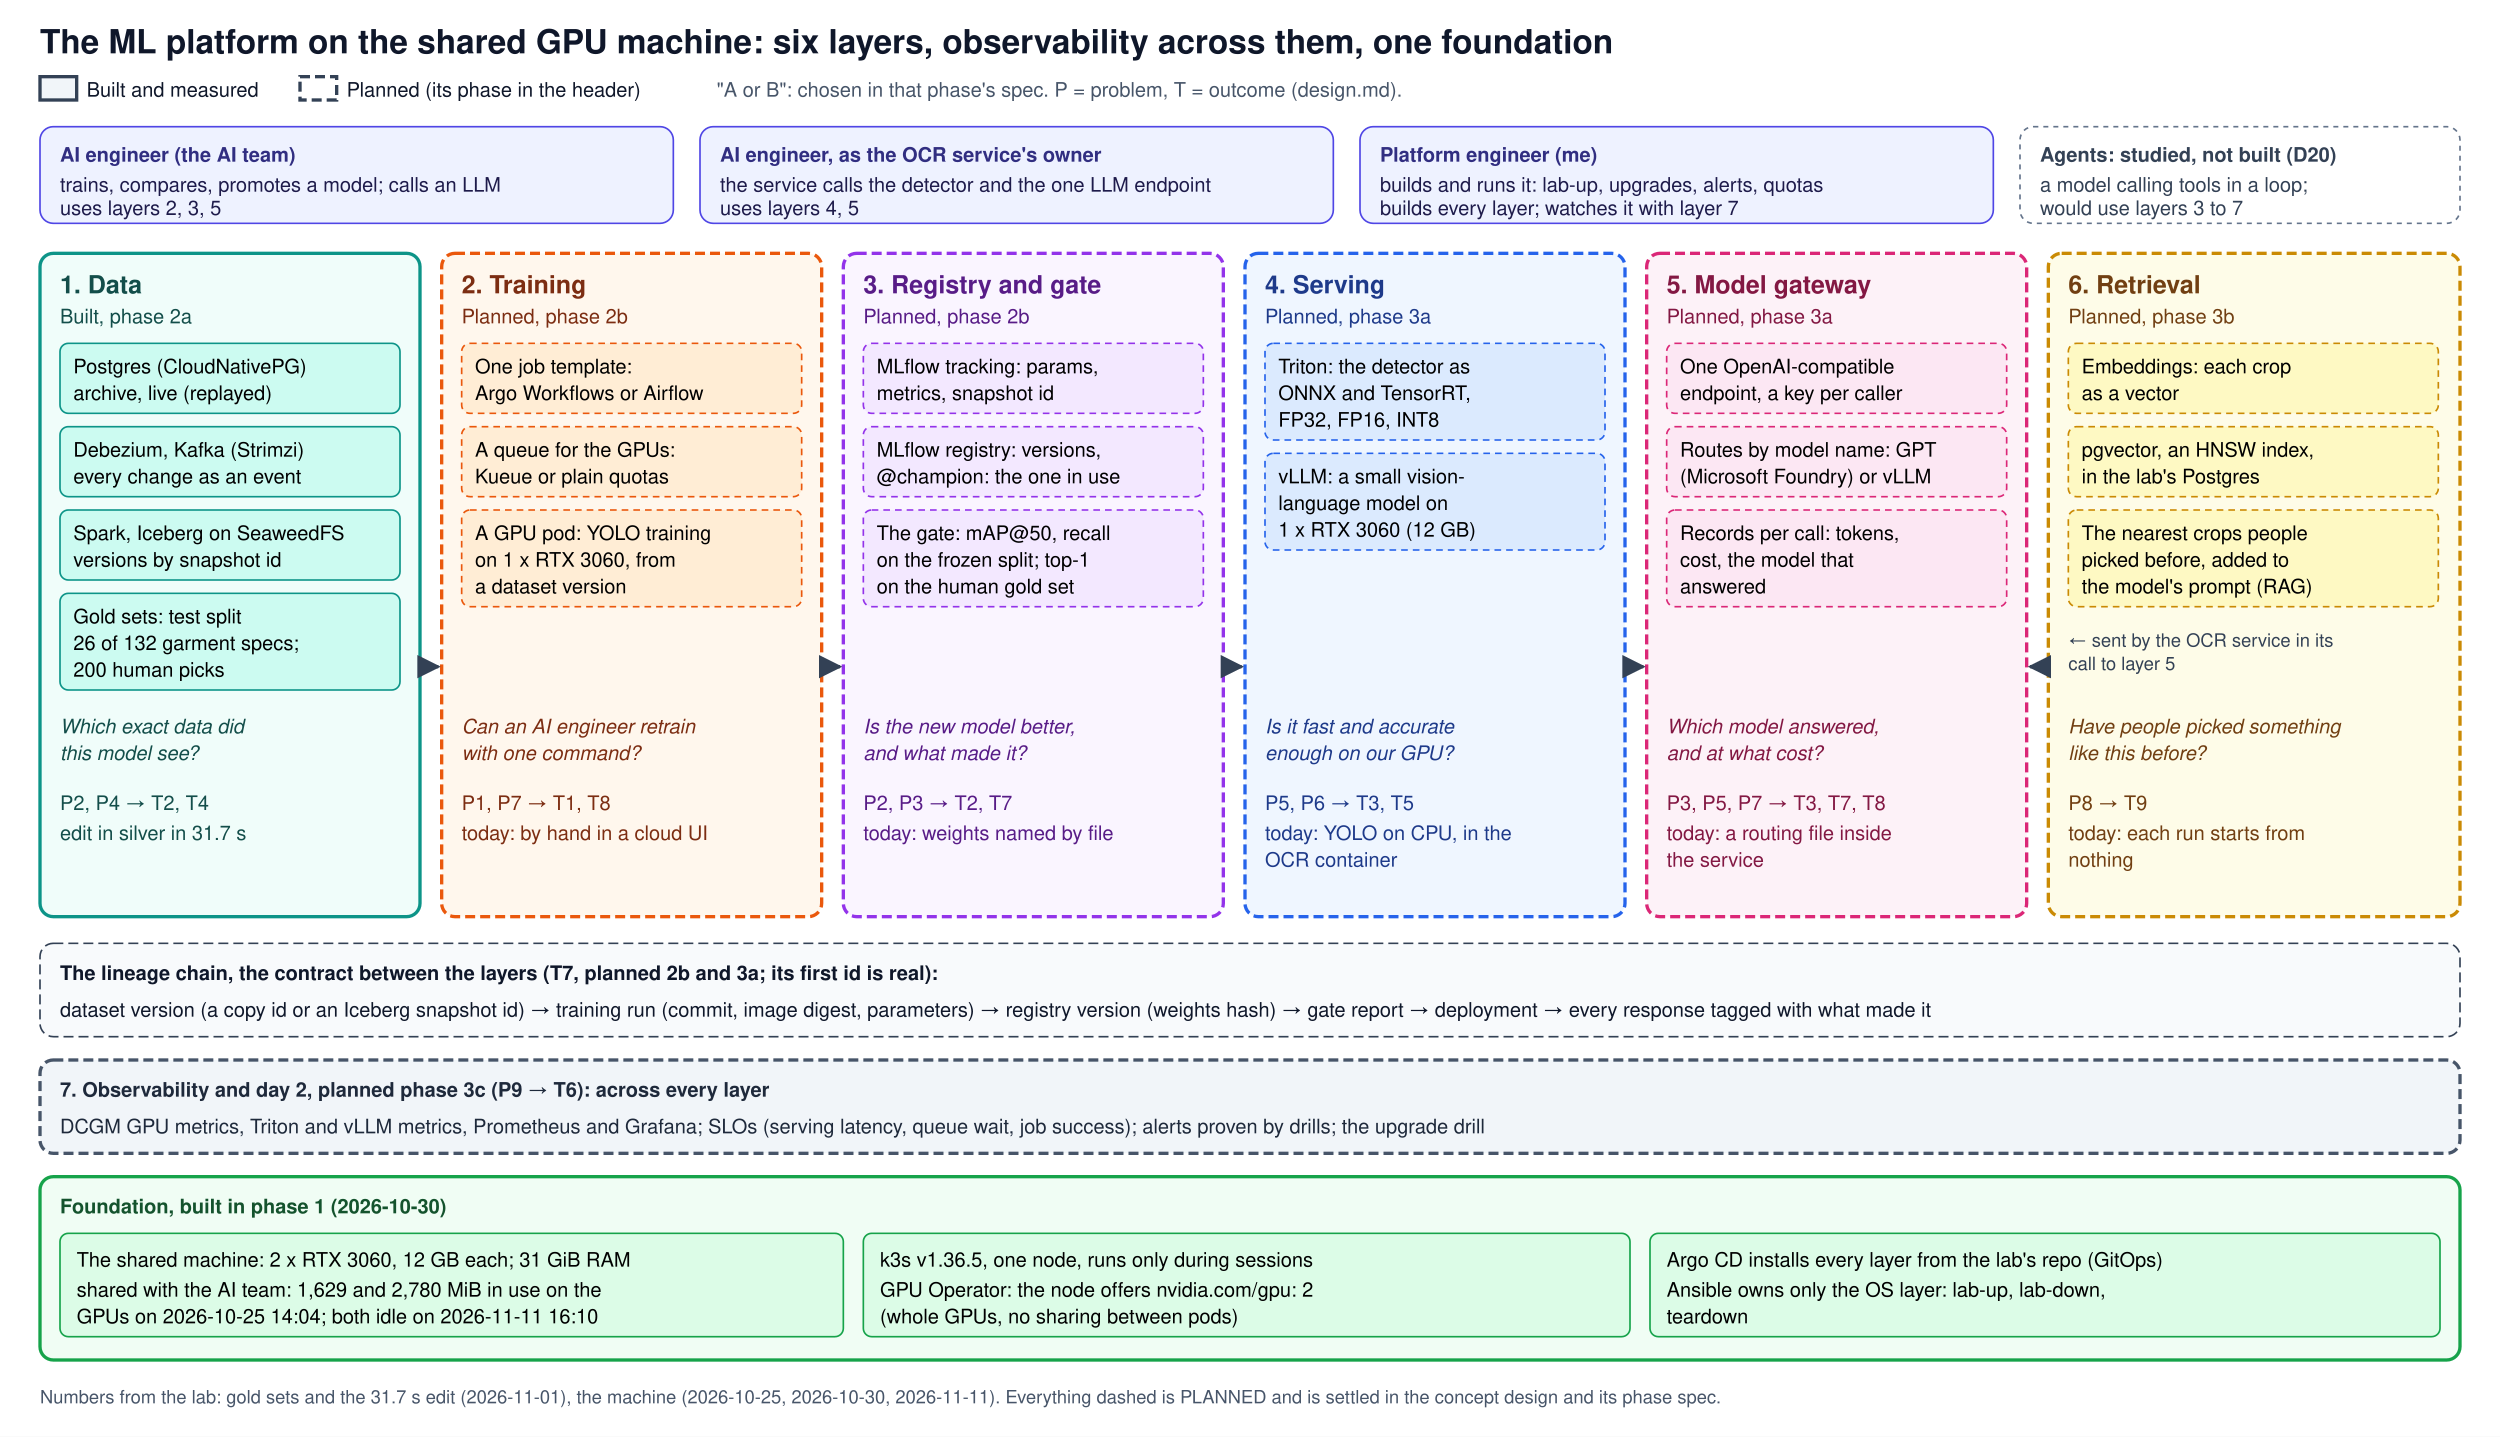
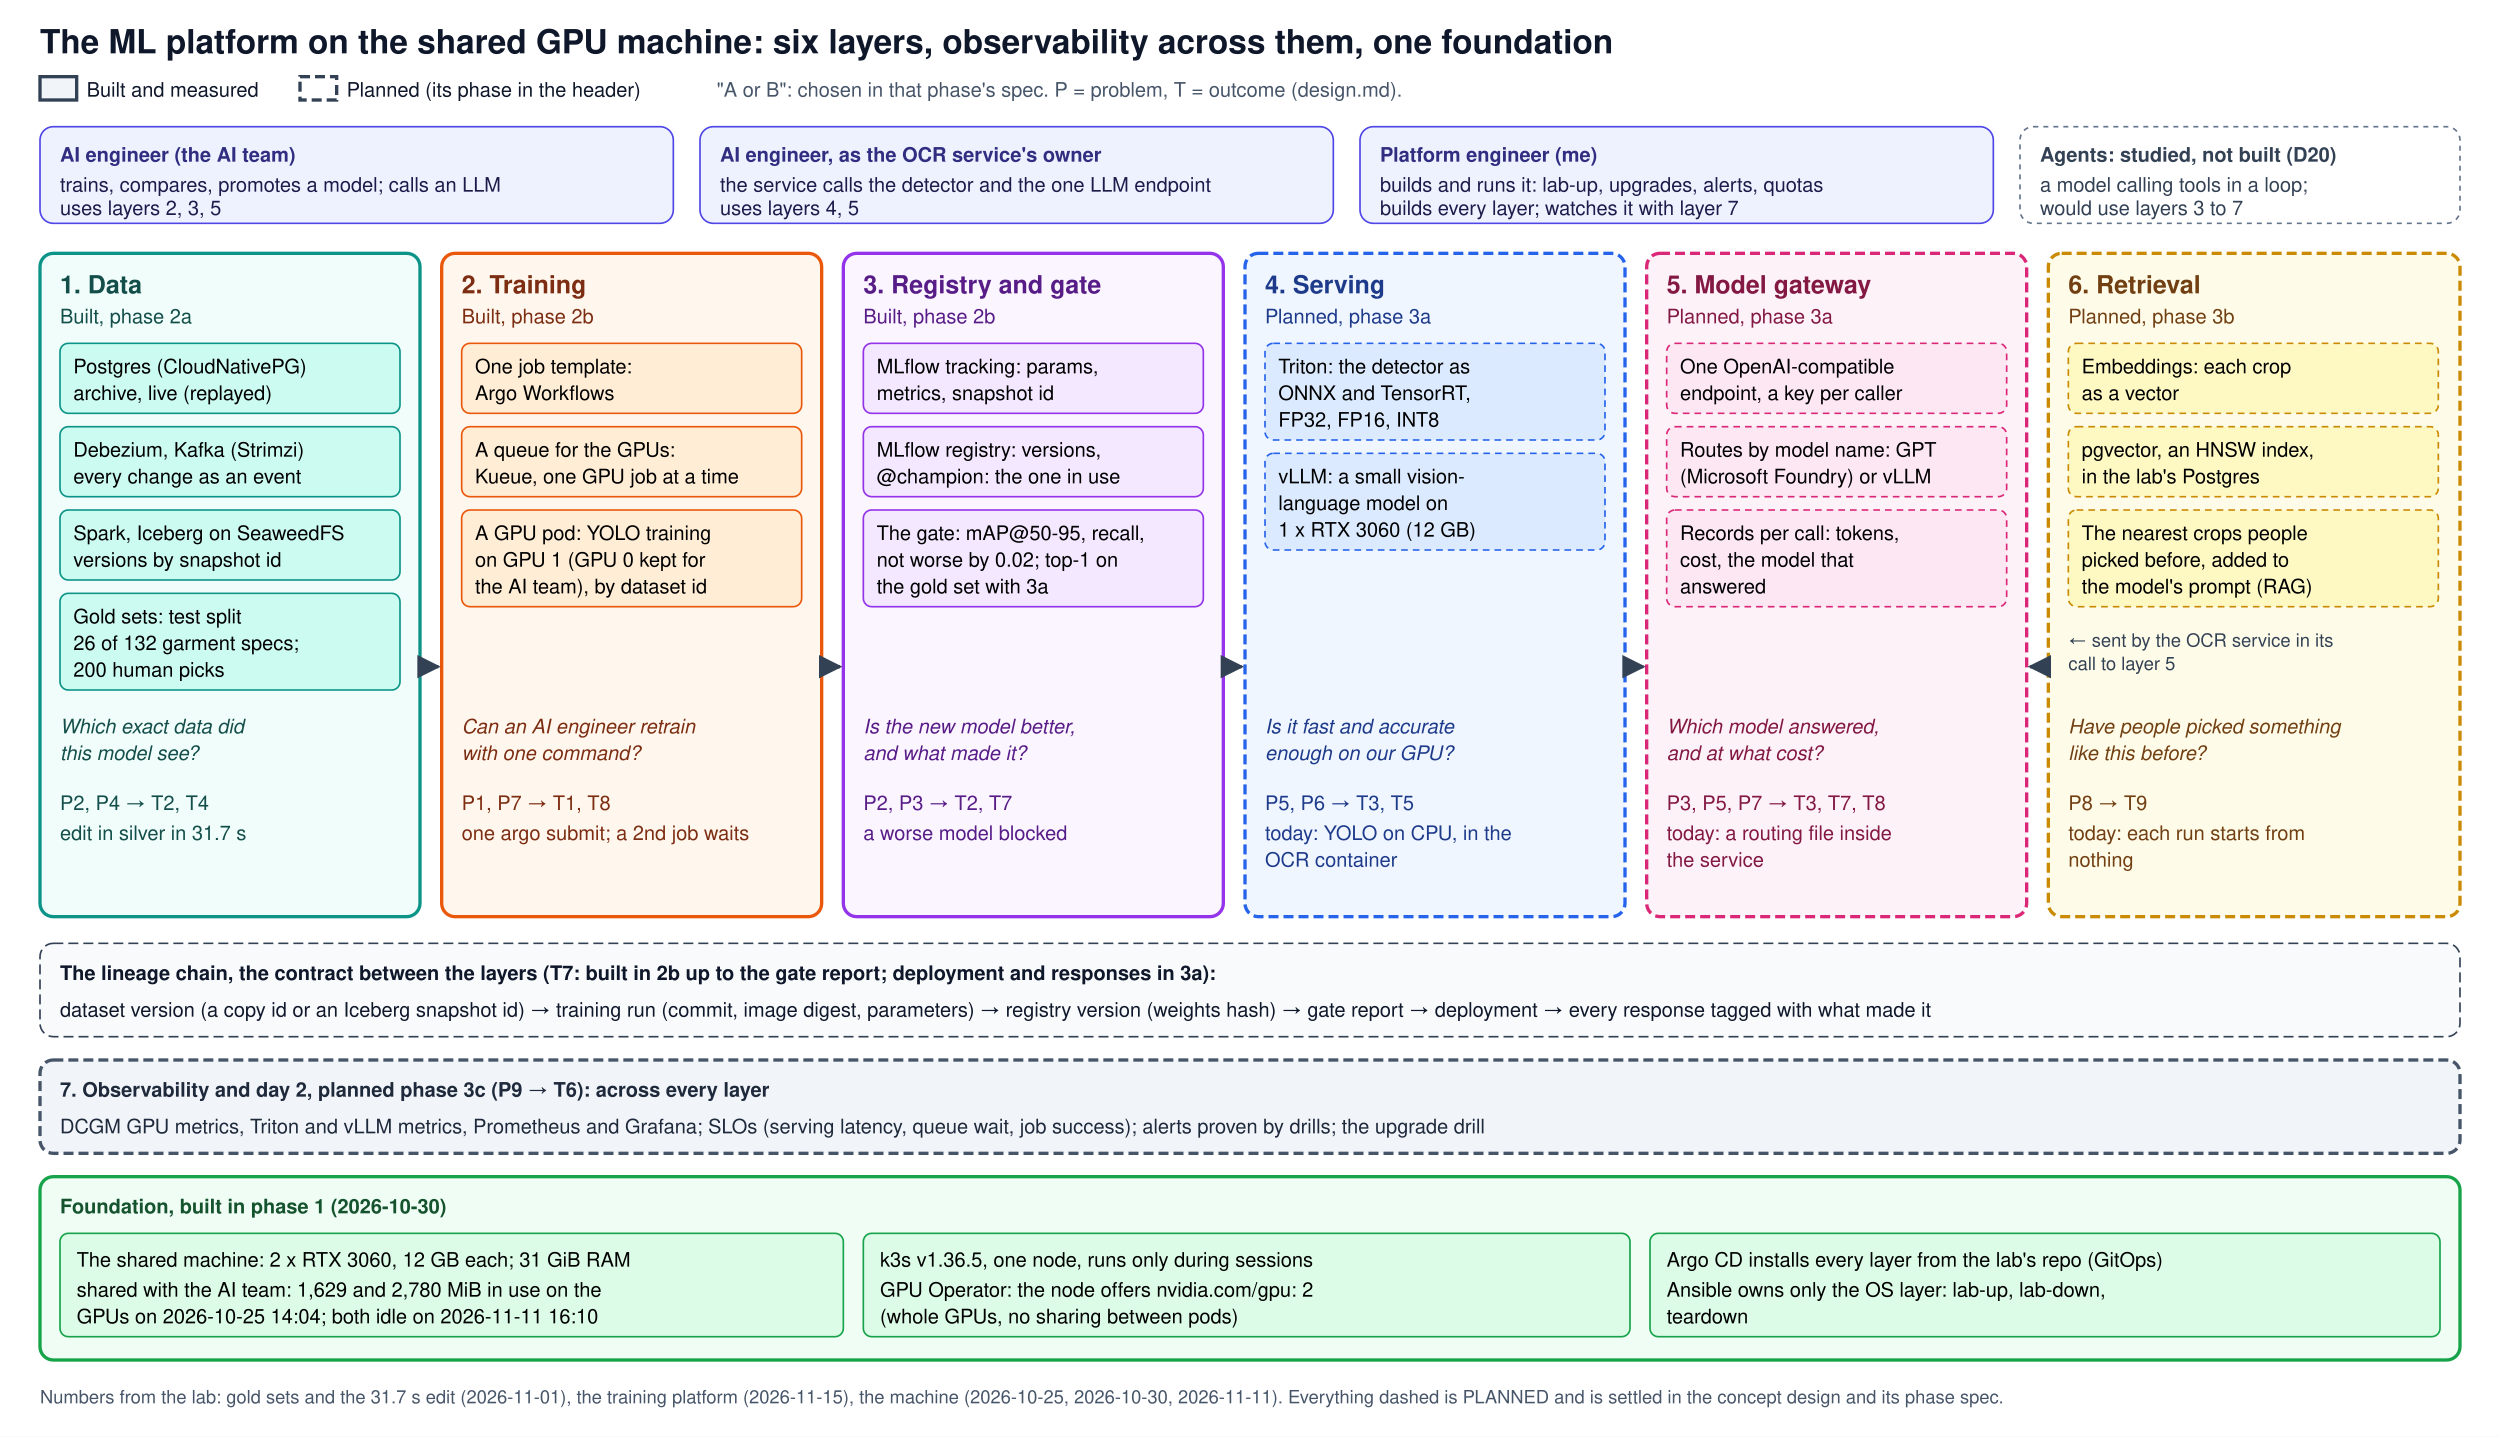
<svg xmlns="http://www.w3.org/2000/svg" width="1500" height="862" viewBox="0 0 1500 862" font-family="Segoe UI, Helvetica, Arial, sans-serif" font-size="12">
  <defs>
    <marker id="arrow" viewBox="0 0 10 10" refX="9" refY="5" markerWidth="7" markerHeight="7" orient="auto-start-reverse">
      <path d="M0,0 L10,5 L0,10 z" fill="#334155" />
    </marker>
  </defs>
  <rect x="0" y="0" width="1500" height="862" fill="#ffffff" />
  <text x="24" y="32" font-size="20" font-weight="bold" fill="#0f172a">The ML platform on the shared GPU machine: six layers, observability across them, one foundation</text>
  <g font-size="12" fill="#0f172a">
    <rect x="24" y="46" width="22" height="14" fill="#f1f5f9" stroke="#334155" stroke-width="2" />
    <text x="52" y="58">Built and measured</text>
    <rect x="180" y="46" width="22" height="14" fill="#ffffff" stroke="#334155" stroke-width="2" stroke-dasharray="6 3" />
    <text x="208" y="58">Planned (its phase in the header)</text>
    <text x="430" y="58" fill="#475569">"A or B": chosen in that phase's spec.   P = problem, T = outcome (design.md).</text>
  </g>
  <g>
    <rect x="24" y="76" width="380" height="58" rx="8" fill="#eef2ff" stroke="#4f46e5" />
    <text x="36" y="97" font-weight="bold" fill="#312e81">AI engineer (the AI team)</text>
    <text x="36" y="115" fill="#1e1b4b">trains, compares, promotes a model; calls an LLM</text>
    <text x="36" y="129" fill="#1e1b4b">uses layers 2, 3, 5</text>
    <rect x="420" y="76" width="380" height="58" rx="8" fill="#eef2ff" stroke="#4f46e5" />
    <text x="432" y="97" font-weight="bold" fill="#312e81">AI engineer, as the OCR service's owner</text>
    <text x="432" y="115" fill="#1e1b4b">the service calls the detector and the one LLM endpoint</text>
    <text x="432" y="129" fill="#1e1b4b">uses layers 4, 5</text>
    <rect x="816" y="76" width="380" height="58" rx="8" fill="#eef2ff" stroke="#4f46e5" />
    <text x="828" y="97" font-weight="bold" fill="#312e81">Platform engineer (me)</text>
    <text x="828" y="115" fill="#1e1b4b">builds and runs it: lab-up, upgrades, alerts, quotas</text>
    <text x="828" y="129" fill="#1e1b4b">builds every layer; watches it with layer 7</text>
    <rect x="1212" y="76" width="264" height="58" rx="8" fill="#ffffff" stroke="#64748b" stroke-dasharray="3 3" />
    <text x="1224" y="97" font-weight="bold" fill="#334155">Agents: studied, not built (D20)</text>
    <text x="1224" y="115" fill="#334155">a model calling tools in a loop;</text>
    <text x="1224" y="129" fill="#334155">would use layers 3 to 7</text>
  </g>
  <g>
    <rect x="24" y="152" width="228" height="398" rx="8" fill="#f0fdfa" stroke="#0d9488" stroke-width="2" />
    <text x="36" y="176" font-size="15" font-weight="bold" fill="#134e4a">1. Data</text>
    <text x="36" y="194" fill="#134e4a">Built, phase 2a</text>
    <rect x="36" y="206" width="204" height="42" rx="5" fill="#ccfbf1" stroke="#0d9488" />
    <text x="44" y="224">Postgres (CloudNativePG)</text>
    <text x="44" y="240">archive, live (replayed)</text>
    <rect x="36" y="256" width="204" height="42" rx="5" fill="#ccfbf1" stroke="#0d9488" />
    <text x="44" y="274">Debezium, Kafka (Strimzi)</text>
    <text x="44" y="290">every change as an event</text>
    <rect x="36" y="306" width="204" height="42" rx="5" fill="#ccfbf1" stroke="#0d9488" />
    <text x="44" y="324">Spark, Iceberg on SeaweedFS</text>
    <text x="44" y="340">versions by snapshot id</text>
    <rect x="36" y="356" width="204" height="58" rx="5" fill="#ccfbf1" stroke="#0d9488" />
    <text x="44" y="374">Gold sets: test split</text>
    <text x="44" y="390">26 of 132 garment specs;</text>
    <text x="44" y="406">200 human picks</text>
    <text x="36" y="440" font-style="italic" fill="#134e4a">Which exact data did</text>
    <text x="36" y="456" font-style="italic" fill="#134e4a">this model see?</text>
    <text x="36" y="486" fill="#134e4a">P2, P4 → T2, T4</text>
    <text x="36" y="504" fill="#134e4a">edit in silver in 31.7 s</text>
  </g>
  <g>
-     <rect x="265" y="152" width="228" height="398" rx="8" fill="#fff7ed" stroke="#ea580c" stroke-width="2" stroke-dasharray="6 3" />
+     <rect x="265" y="152" width="228" height="398" rx="8" fill="#fff7ed" stroke="#ea580c" stroke-width="2" />
    <text x="277" y="176" font-size="15" font-weight="bold" fill="#7c2d12">2. Training</text>
-     <text x="277" y="194" fill="#7c2d12">Planned, phase 2b</text>
-     <rect x="277" y="206" width="204" height="42" rx="5" fill="#ffedd5" stroke="#ea580c" stroke-dasharray="4 3" />
+     <text x="277" y="194" fill="#7c2d12">Built, phase 2b</text>
+     <rect x="277" y="206" width="204" height="42" rx="5" fill="#ffedd5" stroke="#ea580c" />
    <text x="285" y="224">One job template:</text>
-     <text x="285" y="240">Argo Workflows or Airflow</text>
-     <rect x="277" y="256" width="204" height="42" rx="5" fill="#ffedd5" stroke="#ea580c" stroke-dasharray="4 3" />
+     <text x="285" y="240">Argo Workflows</text>
+     <rect x="277" y="256" width="204" height="42" rx="5" fill="#ffedd5" stroke="#ea580c" />
    <text x="285" y="274">A queue for the GPUs:</text>
-     <text x="285" y="290">Kueue or plain quotas</text>
-     <rect x="277" y="306" width="204" height="58" rx="5" fill="#ffedd5" stroke="#ea580c" stroke-dasharray="4 3" />
+     <text x="285" y="290">Kueue, one GPU job at a time</text>
+     <rect x="277" y="306" width="204" height="58" rx="5" fill="#ffedd5" stroke="#ea580c" />
    <text x="285" y="324">A GPU pod: YOLO training</text>
-     <text x="285" y="340">on 1 x RTX 3060, from</text>
-     <text x="285" y="356">a dataset version</text>
+     <text x="285" y="340">on GPU 1 (GPU 0 kept for</text>
+     <text x="285" y="356">the AI team), by dataset id</text>
    <text x="277" y="440" font-style="italic" fill="#7c2d12">Can an AI engineer retrain</text>
    <text x="277" y="456" font-style="italic" fill="#7c2d12">with one command?</text>
    <text x="277" y="486" fill="#7c2d12">P1, P7 → T1, T8</text>
-     <text x="277" y="504" fill="#7c2d12">today: by hand in a cloud UI</text>
+     <text x="277" y="504" fill="#7c2d12">one argo submit; a 2nd job waits</text>
  </g>
  <g>
-     <rect x="506" y="152" width="228" height="398" rx="8" fill="#faf5ff" stroke="#9333ea" stroke-width="2" stroke-dasharray="6 3" />
+     <rect x="506" y="152" width="228" height="398" rx="8" fill="#faf5ff" stroke="#9333ea" stroke-width="2" />
    <text x="518" y="176" font-size="15" font-weight="bold" fill="#581c87">3. Registry and gate</text>
-     <text x="518" y="194" fill="#581c87">Planned, phase 2b</text>
-     <rect x="518" y="206" width="204" height="42" rx="5" fill="#f3e8ff" stroke="#9333ea" stroke-dasharray="4 3" />
+     <text x="518" y="194" fill="#581c87">Built, phase 2b</text>
+     <rect x="518" y="206" width="204" height="42" rx="5" fill="#f3e8ff" stroke="#9333ea" />
    <text x="526" y="224">MLflow tracking: params,</text>
    <text x="526" y="240">metrics, snapshot id</text>
-     <rect x="518" y="256" width="204" height="42" rx="5" fill="#f3e8ff" stroke="#9333ea" stroke-dasharray="4 3" />
+     <rect x="518" y="256" width="204" height="42" rx="5" fill="#f3e8ff" stroke="#9333ea" />
    <text x="526" y="274">MLflow registry: versions,</text>
    <text x="526" y="290">@champion: the one in use</text>
-     <rect x="518" y="306" width="204" height="58" rx="5" fill="#f3e8ff" stroke="#9333ea" stroke-dasharray="4 3" />
-     <text x="526" y="324">The gate: mAP@50, recall</text>
-     <text x="526" y="340">on the frozen split; top-1</text>
-     <text x="526" y="356">on the human gold set</text>
+     <rect x="518" y="306" width="204" height="58" rx="5" fill="#f3e8ff" stroke="#9333ea" />
+     <text x="526" y="324">The gate: mAP@50-95, recall,</text>
+     <text x="526" y="340">not worse by 0.02; top-1 on</text>
+     <text x="526" y="356">the gold set with 3a</text>
    <text x="518" y="440" font-style="italic" fill="#581c87">Is the new model better,</text>
    <text x="518" y="456" font-style="italic" fill="#581c87">and what made it?</text>
    <text x="518" y="486" fill="#581c87">P2, P3 → T2, T7</text>
-     <text x="518" y="504" fill="#581c87">today: weights named by file</text>
+     <text x="518" y="504" fill="#581c87">a worse model blocked</text>
  </g>
  <g>
    <rect x="747" y="152" width="228" height="398" rx="8" fill="#eff6ff" stroke="#2563eb" stroke-width="2" stroke-dasharray="6 3" />
    <text x="759" y="176" font-size="15" font-weight="bold" fill="#1e3a8a">4. Serving</text>
    <text x="759" y="194" fill="#1e3a8a">Planned, phase 3a</text>
    <rect x="759" y="206" width="204" height="58" rx="5" fill="#dbeafe" stroke="#2563eb" stroke-dasharray="4 3" />
    <text x="767" y="224">Triton: the detector as</text>
    <text x="767" y="240">ONNX and TensorRT,</text>
    <text x="767" y="256">FP32, FP16, INT8</text>
    <rect x="759" y="272" width="204" height="58" rx="5" fill="#dbeafe" stroke="#2563eb" stroke-dasharray="4 3" />
    <text x="767" y="290">vLLM: a small vision-</text>
    <text x="767" y="306">language model on</text>
    <text x="767" y="322">1 x RTX 3060 (12 GB)</text>
    <text x="759" y="440" font-style="italic" fill="#1e3a8a">Is it fast and accurate</text>
    <text x="759" y="456" font-style="italic" fill="#1e3a8a">enough on our GPU?</text>
    <text x="759" y="486" fill="#1e3a8a">P5, P6 → T3, T5</text>
    <text x="759" y="504" fill="#1e3a8a">today: YOLO on CPU, in the</text>
    <text x="759" y="520" fill="#1e3a8a">OCR container</text>
  </g>
  <g>
    <rect x="988" y="152" width="228" height="398" rx="8" fill="#fdf2f8" stroke="#db2777" stroke-width="2" stroke-dasharray="6 3" />
    <text x="1000" y="176" font-size="15" font-weight="bold" fill="#831843">5. Model gateway</text>
    <text x="1000" y="194" fill="#831843">Planned, phase 3a</text>
    <rect x="1000" y="206" width="204" height="42" rx="5" fill="#fce7f3" stroke="#db2777" stroke-dasharray="4 3" />
    <text x="1008" y="224">One OpenAI-compatible</text>
    <text x="1008" y="240">endpoint, a key per caller</text>
    <rect x="1000" y="256" width="204" height="42" rx="5" fill="#fce7f3" stroke="#db2777" stroke-dasharray="4 3" />
    <text x="1008" y="274">Routes by model name: GPT</text>
    <text x="1008" y="290">(Microsoft Foundry) or vLLM</text>
    <rect x="1000" y="306" width="204" height="58" rx="5" fill="#fce7f3" stroke="#db2777" stroke-dasharray="4 3" />
    <text x="1008" y="324">Records per call: tokens,</text>
    <text x="1008" y="340">cost, the model that</text>
    <text x="1008" y="356">answered</text>
    <text x="1000" y="440" font-style="italic" fill="#831843">Which model answered,</text>
    <text x="1000" y="456" font-style="italic" fill="#831843">and at what cost?</text>
    <text x="1000" y="486" fill="#831843">P3, P5, P7 → T3, T7, T8</text>
    <text x="1000" y="504" fill="#831843">today: a routing file inside</text>
    <text x="1000" y="520" fill="#831843">the service</text>
  </g>
  <g>
    <rect x="1229" y="152" width="247" height="398" rx="8" fill="#fefce8" stroke="#ca8a04" stroke-width="2" stroke-dasharray="6 3" />
    <text x="1241" y="176" font-size="15" font-weight="bold" fill="#713f12">6. Retrieval</text>
    <text x="1241" y="194" fill="#713f12">Planned, phase 3b</text>
    <rect x="1241" y="206" width="222" height="42" rx="5" fill="#fef9c3" stroke="#ca8a04" stroke-dasharray="4 3" />
    <text x="1249" y="224">Embeddings: each crop</text>
    <text x="1249" y="240">as a vector</text>
    <rect x="1241" y="256" width="222" height="42" rx="5" fill="#fef9c3" stroke="#ca8a04" stroke-dasharray="4 3" />
    <text x="1249" y="274">pgvector, an HNSW index,</text>
    <text x="1249" y="290">in the lab's Postgres</text>
    <rect x="1241" y="306" width="222" height="58" rx="5" fill="#fef9c3" stroke="#ca8a04" stroke-dasharray="4 3" />
    <text x="1249" y="324">The nearest crops people</text>
    <text x="1249" y="340">picked before, added to</text>
    <text x="1249" y="356">the model's prompt (RAG)</text>
    <text x="1241" y="440" font-style="italic" fill="#713f12">Have people picked something</text>
    <text x="1241" y="456" font-style="italic" fill="#713f12">like this before?</text>
    <text x="1241" y="486" fill="#713f12">P8 → T9</text>
    <text x="1241" y="504" fill="#713f12">today: each run starts from</text>
    <text x="1241" y="520" fill="#713f12">nothing</text>
  </g>
  <g stroke="#334155" stroke-width="2" fill="none" marker-end="url(#arrow)">
    <line x1="252" y1="400" x2="263" y2="400" />
    <line x1="493" y1="400" x2="504" y2="400" />
    <line x1="734" y1="400" x2="745" y2="400" />
    <line x1="975" y1="400" x2="986" y2="400" />
    <line x1="1229" y1="400" x2="1218" y2="400" />
  </g>
  <g font-size="11" fill="#334155">
    <text x="1241" y="388">← sent by the OCR service in its</text>
    <text x="1241" y="402">   call to layer 5</text>
  </g>
  <g>
    <rect x="24" y="566" width="1452" height="56" rx="8" fill="#f8fafc" stroke="#334155" stroke-dasharray="6 3" />
-     <text x="36" y="588" font-weight="bold" fill="#0f172a">The lineage chain, the contract between the layers (T7, planned 2b and 3a; its first id is real):</text>
+     <text x="36" y="588" font-weight="bold" fill="#0f172a">The lineage chain, the contract between the layers (T7: built in 2b up to the gate report; deployment and responses in 3a):</text>
    <text x="36" y="610" fill="#0f172a">dataset version (a copy id or an Iceberg snapshot id)  →  training run (commit, image digest, parameters)  →  registry version (weights hash)  →  gate report  →  deployment  →  every response tagged with what made it</text>
  </g>
  <g>
    <rect x="24" y="636" width="1452" height="56" rx="8" fill="#f1f5f9" stroke="#475569" stroke-width="2" stroke-dasharray="6 3" />
    <text x="36" y="658" font-weight="bold" fill="#1e293b">7. Observability and day 2, planned phase 3c (P9 → T6): across every layer</text>
    <text x="36" y="680" fill="#1e293b">DCGM GPU metrics, Triton and vLLM metrics, Prometheus and Grafana; SLOs (serving latency, queue wait, job success); alerts proven by drills; the upgrade drill</text>
  </g>
  <g>
    <rect x="24" y="706" width="1452" height="110" rx="8" fill="#f0fdf4" stroke="#16a34a" stroke-width="2" />
    <text x="36" y="728" font-weight="bold" fill="#14532d">Foundation, built in phase 1 (2026-10-30)</text>
    <rect x="36" y="740" width="470" height="62" rx="5" fill="#dcfce7" stroke="#16a34a" />
    <text x="46" y="760">The shared machine: 2 x RTX 3060, 12 GB each; 31 GiB RAM</text>
    <text x="46" y="778">shared with the AI team: 1,629 and 2,780 MiB in use on the</text>
    <text x="46" y="794">GPUs on 2026-10-25 14:04; both idle on 2026-11-11 16:10</text>
    <rect x="518" y="740" width="460" height="62" rx="5" fill="#dcfce7" stroke="#16a34a" />
    <text x="528" y="760">k3s v1.36.5, one node, runs only during sessions</text>
    <text x="528" y="778">GPU Operator: the node offers nvidia.com/gpu: 2</text>
    <text x="528" y="794">(whole GPUs, no sharing between pods)</text>
    <rect x="990" y="740" width="474" height="62" rx="5" fill="#dcfce7" stroke="#16a34a" />
    <text x="1000" y="760">Argo CD installs every layer from the lab's repo (GitOps)</text>
    <text x="1000" y="778">Ansible owns only the OS layer: lab-up, lab-down,</text>
    <text x="1000" y="794">teardown</text>
  </g>
-   <text x="24" y="842" font-size="11" fill="#475569">Numbers from the lab: gold sets and the 31.7 s edit (2026-11-01), the machine (2026-10-25, 2026-10-30, 2026-11-11). Everything dashed is PLANNED and is settled in the concept design and its phase spec.</text>
+   <text x="24" y="842" font-size="11" fill="#475569">Numbers from the lab: gold sets and the 31.7 s edit (2026-11-01), the training platform (2026-11-15), the machine (2026-10-25, 2026-10-30, 2026-11-11). Everything dashed is PLANNED and is settled in the concept design and its phase spec.</text>
</svg>
